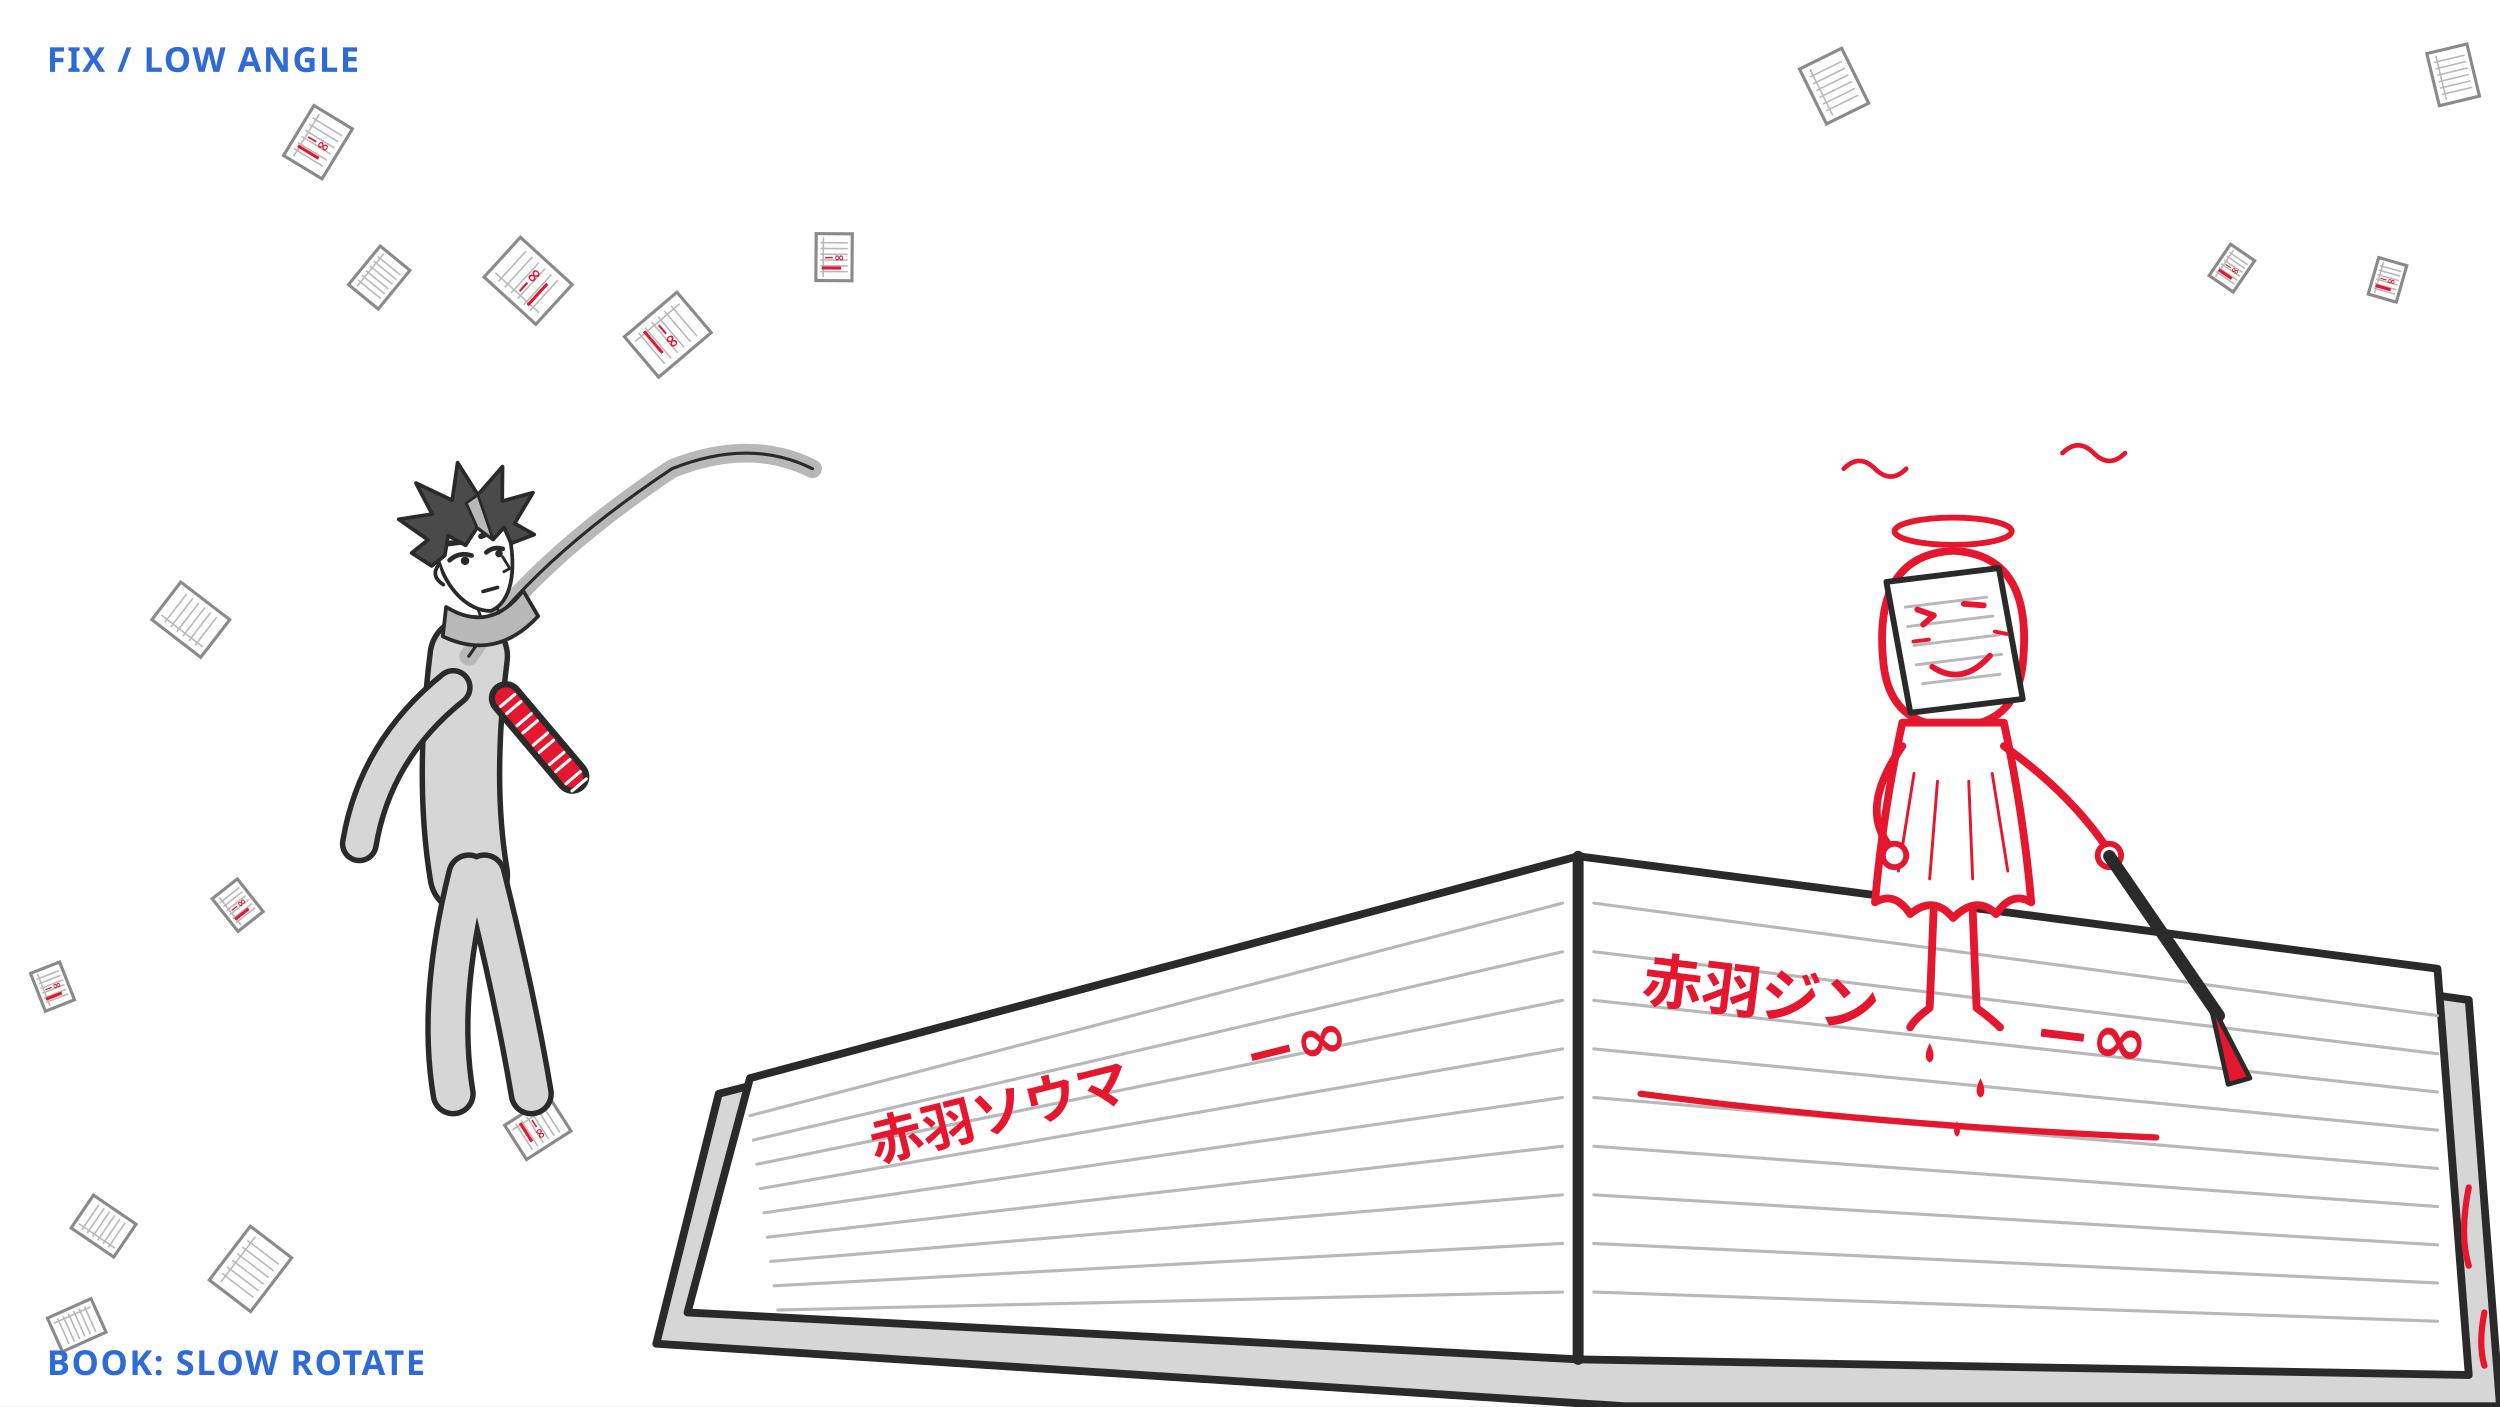
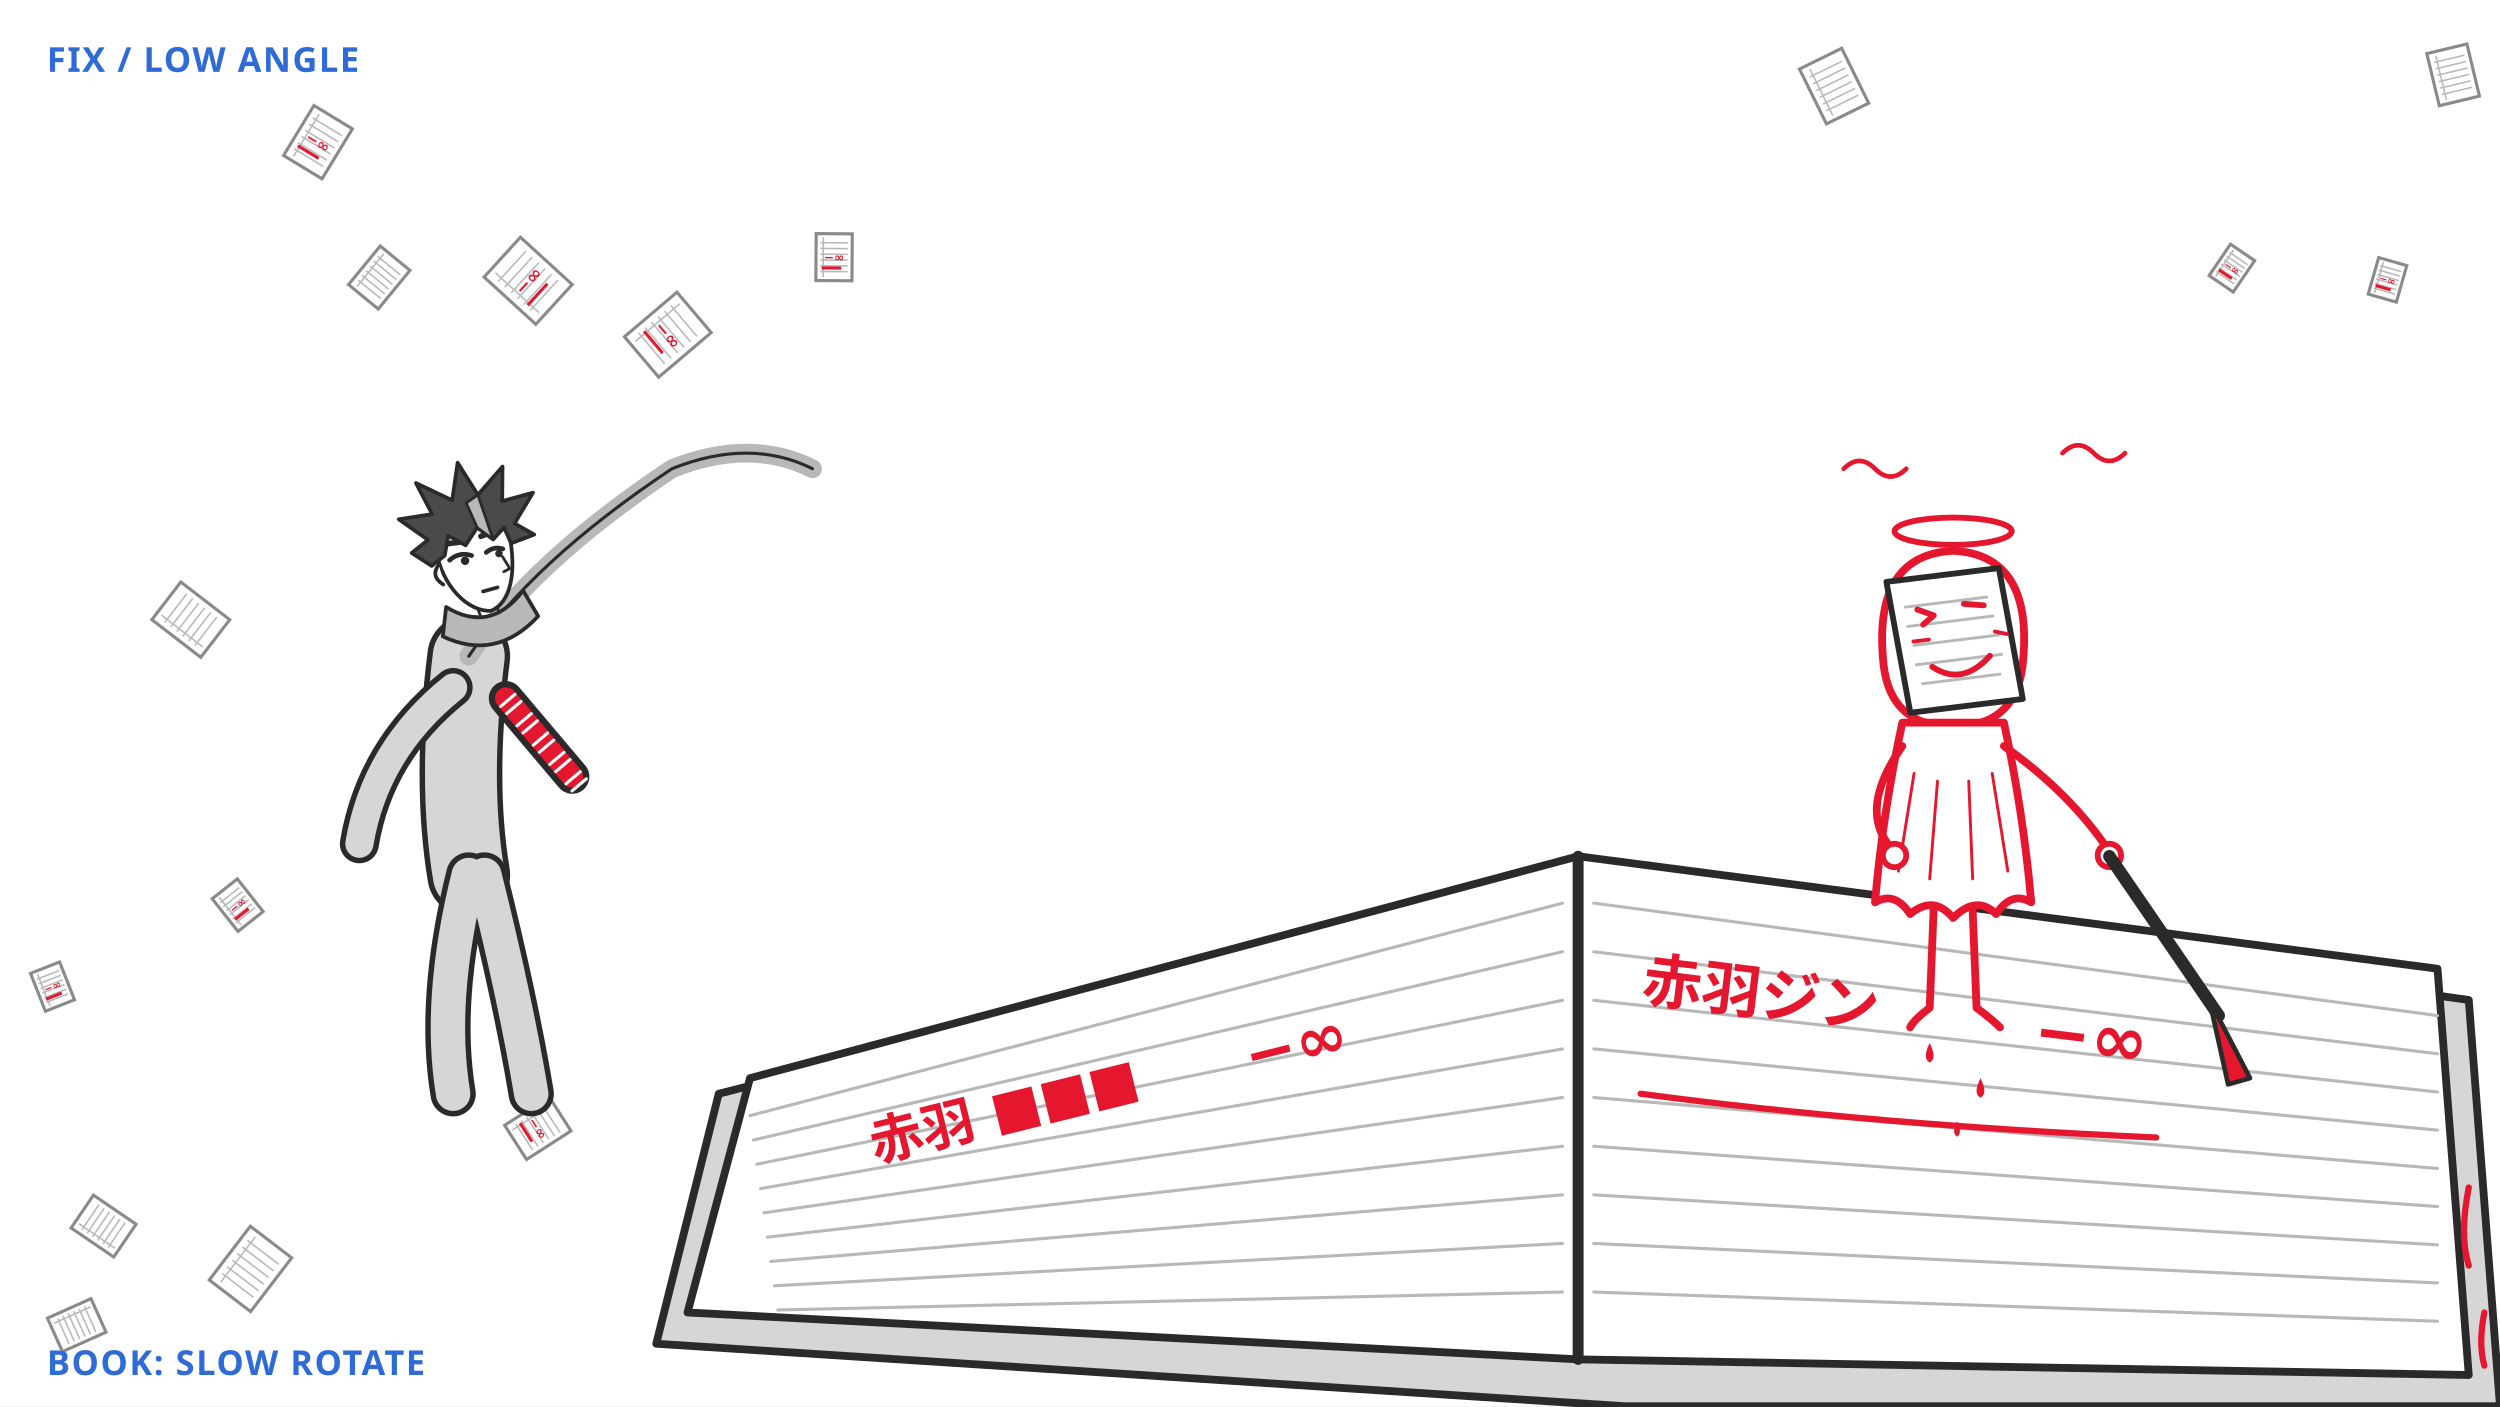
<svg xmlns="http://www.w3.org/2000/svg" viewBox="0 0 1600 900">
  <defs>
    <g id="pg">
      <rect x="-50" y="-65" width="100" height="130" fill="#FFFFFF" stroke="#8A8A8A" stroke-width="2" vector-effect="non-scaling-stroke" />
      <path d="M-38 -40H38M-38 -24H38M-38 -8H38M-38 8H38M-38 24H38M-38 40H38M-30 -55V55" stroke="#B8B8B8" stroke-width="1" vector-effect="non-scaling-stroke" />
    </g>
    <g id="pgi">
      <use href="#pg" />
-       <text x="0" y="12" font-family="IBM Plex Mono, Zen Kaku Gothic New, IPAGothic, sans-serif" font-size="34" font-weight="700" fill="#E5172F" text-anchor="middle">−∞</text>
+       <text x="0" y="12" font-family="Zen Kaku Gothic New, IBM Plex Mono, IPAGothic, sans-serif" font-size="34" font-weight="700" fill="#E5172F" text-anchor="middle">−∞</text>
      <path d="M-34 30H20" stroke="#E5172F" stroke-width="2" vector-effect="non-scaling-stroke" />
    </g>
    <g id="pgb">
      <rect x="-50" y="-65" width="100" height="130" fill="#FFFFFF" stroke="#8A8A8A" stroke-width="2" stroke-dasharray="8 6" vector-effect="non-scaling-stroke" />
    </g>
  </defs>
  <rect width="1600" height="900" fill="#FFFFFF" />
  <use href="#pg" transform="translate(66.3 784.7) rotate(-55.7) scale(0.254)" />
  <use href="#pgi" transform="translate(1528 179.1) rotate(16) scale(0.187)" />
  <use href="#pgi" transform="translate(1428.4 171.6) rotate(34.3) scale(0.187)" />
  <use href="#pg" transform="translate(1173.8 55.1) rotate(-26.2) scale(0.301)" />
  <use href="#pg" transform="translate(1570 47.9) rotate(-13.5) scale(0.264)" />
  <use href="#pgi" transform="translate(152.1 579.3) rotate(-38.3) scale(0.205)" />
  <use href="#pg" transform="translate(49.1 848.1) rotate(65.9) scale(0.235)" />
  <use href="#pgi" transform="translate(533.8 164.6) rotate(0.4) scale(0.231)" />
  <use href="#pgi" transform="translate(33.6 631.4) rotate(-21.5) scale(0.2)" />
  <use href="#pgi" transform="translate(338 179.7) rotate(-47.6) scale(0.345)" />
  <use href="#pg" transform="translate(160.3 812.1) rotate(37.4) scale(0.333)" />
  <use href="#pg" transform="translate(242.7 177.6) rotate(39.4) scale(0.246)" />
  <use href="#pgi" transform="translate(203.5 91) rotate(31.3) scale(0.288)" />
  <use href="#pg" transform="translate(122.1 396.6) rotate(-52.4) scale(0.304)" />
  <use href="#pgi" transform="translate(427.4 214.2) rotate(49.7) scale(0.339)" />
  <use href="#pgi" transform="translate(344.2 722) rotate(57.3) scale(0.26)" />
  <path d="M460 700 L1010 560 L1580 640 L1600 900 L1040 900 L420 860Z" fill="#D6D6D6" stroke="#2A2A2A" stroke-width="5" stroke-linejoin="round" stroke-linecap="round" />
  <path d="M480 690 L1010 548 L1010 870 L440 840Z" fill="#FFFFFF" stroke="#2A2A2A" stroke-width="5" stroke-linejoin="round" stroke-linecap="round" />
  <path d="M1010 548 L1560 620 L1580 880 L1010 870Z" fill="#FFFFFF" stroke="#2A2A2A" stroke-width="5" stroke-linejoin="round" stroke-linecap="round" />
  <path d="M1010 548V870" fill="none" stroke="#2A2A2A" stroke-width="7" stroke-linejoin="round" stroke-linecap="round" />
  <path d="M480 714L1000 578M1020 578L1560 650M482.2 729.6L1000 609.1M1020 609.1L1560 674.4M484.4 745.1L1000 640.2M1020 640.2L1560 698.9M486.7 760.7L1000 671.3M1020 671.3L1560 723.3M488.9 776.2L1000 702.4M1020 702.4L1560 747.8M491.1 791.8L1000 733.6M1020 733.6L1560 772.2M493.3 807.3L1000 764.7M1020 764.7L1560 796.7M495.6 822.9L1000 795.8M1020 795.8L1560 821.1M497.8 838.4L1000 826.9M1020 826.9L1560 845.6" fill="none" stroke="#B8B8B8" stroke-width="2" stroke-linejoin="round" stroke-linecap="round" />
-   <text x="560" y="744" font-family="Zen Kaku Gothic New, IBM Plex Mono, IPAGothic, sans-serif" font-size="34" fill="#E5172F" font-weight="700" transform="rotate(-14 560 744)">赤羽ソウマ</text>
+   <text x="560" y="744" font-family="Zen Kaku Gothic New, IBM Plex Mono, IPAGothic, sans-serif" font-size="34" fill="#E5172F" font-weight="700" transform="rotate(-14 560 744)">赤羽 ■■■</text>
  <text x="800" y="690" font-family="Zen Kaku Gothic New, IBM Plex Mono, IPAGothic, sans-serif" font-size="40" fill="#E5172F" font-weight="700" transform="rotate(-14 800 690)">−∞</text>
  <text x="1050" y="640" font-family="Zen Kaku Gothic New, IBM Plex Mono, IPAGothic, sans-serif" font-size="38" fill="#E5172F" font-weight="700" transform="rotate(7 1050 640)">赤羽ジン</text>
  <text x="1300" y="674" font-family="Zen Kaku Gothic New, IBM Plex Mono, IPAGothic, sans-serif" font-size="44" fill="#E5172F" font-weight="700" transform="rotate(7 1300 674)">−∞</text>
  <path d="M1050 700 Q1200 720 1380 728" fill="none" stroke="#E5172F" stroke-width="4" stroke-linejoin="round" stroke-linecap="round" />
  <path d="M1580 760q-6 30 0 50M1590 840q-4 20 0 34" fill="none" stroke="#E5172F" stroke-width="4" stroke-linejoin="round" stroke-linecap="round" />
  <g transform="translate(1250 470) rotate(0) scale(1.25)">
    <ellipse cx="0" cy="-104" rx="30" ry="7" fill="none" stroke="#E5172F" stroke-width="3" />
    <path d="M-36 -40Q-40 -92 0 -94Q40 -92 36 -40Q34 -4 0 -4Q-34 -4 -36 -40Z" fill="#FFFFFF" stroke="#E5172F" stroke-width="4" stroke-linejoin="round" stroke-linecap="round" />
    <path d="M-26 -6Q-36 40 -40 86Q-30 80 -22 92Q-10 82 0 94Q12 82 22 92Q30 80 40 86Q36 40 26 -6Z" fill="#FFFFFF" stroke="#E5172F" stroke-width="4" stroke-linejoin="round" stroke-linecap="round" />
    <path d="M-20 20L-28 70M-8 24L-12 74M8 24L10 74M20 20L28 70" fill="none" stroke="#E5172F" stroke-width="1.5" stroke-linejoin="round" stroke-linecap="round" />
    <path d="M-10 90L-12 140Q-20 146 -22 150M10 90L12 140Q20 146 24 150" fill="none" stroke="#E5172F" stroke-width="4" stroke-linejoin="round" stroke-linecap="round" />
    <path d="M-26 6Q-50 40 -30 60M26 6Q60 30 80 60" fill="none" stroke="#E5172F" stroke-width="4" stroke-linejoin="round" stroke-linecap="round" />
    <circle cx="-30" cy="62" r="6" fill="#FFFFFF" stroke="#E5172F" stroke-width="3" />
    <circle cx="80" cy="62" r="6" fill="#FFFFFF" stroke="#E5172F" stroke-width="3" />
    <path d="M-12 158q-4 8 0 10q4 -2 0 -10ZM14 176q-4 8 0 10q4 -2 0 -10ZM2 198q-3 6 0 8q3 -2 0 -8Z" fill="#E5172F" stroke-linejoin="round" stroke-linecap="round" />
    <g transform="rotate(-7 0 -46)">
      <path d="M-30 -82H28L32 -14H-26Z" fill="#FFFFFF" stroke="#2A2A2A" stroke-width="3" stroke-linejoin="round" stroke-linecap="round" />
      <path d="M-22 -68H20M-22 -58H22M-20 -48H24M-20 -38H24M-18 -28H22" fill="none" stroke="#B8B8B8" stroke-width="1.5" stroke-linejoin="round" stroke-linecap="round" />
      <path d="M-16 -66l8 4l-6 4M8 -66l10 2M-12 -36Q2 -24 18 -38" fill="none" stroke="#E5172F" stroke-width="3" stroke-linejoin="round" stroke-linecap="round" />
      <path d="M22 -50l6 2M-20 -50h8" fill="none" stroke="#E5172F" stroke-width="2" stroke-linejoin="round" stroke-linecap="round" />
    </g>
  </g>
  <path d="M1350 548 L1420 650" fill="none" stroke="#2A2A2A" stroke-width="8" stroke-linejoin="round" stroke-linecap="round" />
  <path d="M1414 640 L1440 690 L1426 694Z" fill="#E5172F" stroke="#2A2A2A" stroke-width="3" stroke-linejoin="round" stroke-linecap="round" />
  <path d="M1180 300q10 -10 20 0q10 10 20 0M1320 290q10 -10 20 0q10 10 20 0" fill="none" stroke="#E5172F" stroke-width="3" stroke-linejoin="round" stroke-linecap="round" />
  <path d="M300 420 Q290 500 300 560" fill="none" stroke="#2A2A2A" stroke-width="53" stroke-linecap="round" stroke-linejoin="round" />
  <path d="M300 420 Q290 500 300 560" fill="none" stroke="#D6D6D6" stroke-width="46" stroke-linecap="round" stroke-linejoin="round" />
  <path d="M300 560 Q280 640 290 700M310 560 Q330 640 340 700" fill="none" stroke="#2A2A2A" stroke-width="29" stroke-linecap="round" stroke-linejoin="round" />
  <path d="M300 560 Q280 640 290 700M310 560 Q330 640 340 700" fill="none" stroke="#D6D6D6" stroke-width="22" stroke-linecap="round" stroke-linejoin="round" />
  <path d="M290 440 Q240 480 230 540" fill="none" stroke="#2A2A2A" stroke-width="25" stroke-linecap="round" stroke-linejoin="round" />
  <path d="M290 440 Q240 480 230 540" fill="none" stroke="#D6D6D6" stroke-width="18" stroke-linecap="round" stroke-linejoin="round" />
  <g transform="translate(318 440) rotate(49.8)">
    <rect x="0" y="-9" width="83.7" height="18" rx="9" fill="#E5172F" stroke="#2A2A2A" stroke-width="4" />
    <path d="M10.8 -6V6M16.8 -6V6M27 -6V6M33 -6V6M43.2 -6V6M49.2 -6V6M59.4 -6V6M65.4 -6V6M75.6 -6V6M81.6 -6V6" fill="none" stroke="#FFFFFF" stroke-width="2" stroke-linejoin="round" stroke-linecap="round" />
  </g>
  <path d="M300 420 Q340 360 430 300 Q480 280 520 300" fill="none" stroke="#B8B8B8" stroke-width="12" stroke-linejoin="round" stroke-linecap="round" />
  <path d="M300 420 Q340 360 430 300 Q480 280 520 300" fill="none" stroke="#2A2A2A" stroke-width="2" stroke-linejoin="round" stroke-linecap="round" />
  <g transform="translate(304 360) rotate(-12) scale(0.6 0.6)">
    <path d="M-40 40 Q0 78 44 40 L54 70 Q0 108 -50 70Z" fill="#B8B8B8" stroke="#2A2A2A" stroke-width="4" stroke-linejoin="round" stroke-linecap="round" />
    <path d="M-8 44 L-6 58M12 44 L14 58" fill="none" stroke="#2A2A2A" stroke-width="3" stroke-linejoin="round" stroke-linecap="round" />
    <path d="M-38 -24 C-40 18 -18 50 6 54 C28 50 42 20 42 -24 C40 -56 -36 -56 -38 -24Z" fill="#FFFFFF" stroke="#2A2A2A" stroke-width="4" stroke-linejoin="round" stroke-linecap="round" />
    <path d="M-38 -6 Q-50 4 -38 16" fill="#FFFFFF" stroke="#2A2A2A" stroke-width="4" stroke-linejoin="round" stroke-linecap="round" />
    <path d="M-26 -8Q-14 -15 -2 -8M14 -8Q23 -13 32 -8" fill="none" stroke="#2A2A2A" stroke-width="5" stroke-linejoin="round" stroke-linecap="round" />
    <circle cx="-10" cy="-4" r="4.5" fill="#2A2A2A" />
    <circle cx="27" cy="-4" r="4" fill="#2A2A2A" />
    <path d="M-28 -26L-4 -24M12 -26L34 -30" fill="none" stroke="#2A2A2A" stroke-width="6" stroke-linejoin="round" stroke-linecap="round" />
    <path d="M30 0L35 14L28 16" fill="none" stroke="#2A2A2A" stroke-width="3" stroke-linejoin="round" stroke-linecap="round" />
    <path d="M2 32L18 31" fill="none" stroke="#2A2A2A" stroke-width="4" stroke-linejoin="round" stroke-linecap="round" />
    <path d="M-46 -6L-64 -24L-44 -34L-70 -62L-34 -60L-44 -96L-10 -70L4 -108L18 -70L50 -94L42 -58L76 -60L50 -32L68 -16L42 -12L38 -30L24 -20L10 -36L-6 -20L-22 -34L-30 -14Z" fill="#4A4A4A" stroke="#2A2A2A" stroke-width="4" stroke-linejoin="round" stroke-linecap="round" />
    <path d="M10 -36L4 -64L18 -70L24 -20Z" fill="#B8B8B8" stroke="#2A2A2A" stroke-width="3" stroke-linejoin="round" stroke-linecap="round" />
  </g>
-   <text x="30" y="46" font-family="IBM Plex Mono, Zen Kaku Gothic New, IPAGothic, sans-serif" font-size="22" font-weight="700" fill="#2E6BD6" text-anchor="start" letter-spacing="1">FIX  /  LOW ANGLE</text>
-   <text x="30" y="880" font-family="IBM Plex Mono, Zen Kaku Gothic New, IPAGothic, sans-serif" font-size="22" font-weight="700" fill="#2E6BD6" text-anchor="start" letter-spacing="1">BOOK: SLOW ROTATE</text>
+   <text x="30" y="46" font-family="Zen Kaku Gothic New, IBM Plex Mono, IPAGothic, sans-serif" font-size="22" font-weight="700" fill="#2E6BD6" text-anchor="start" letter-spacing="1">FIX  /  LOW ANGLE</text>
+   <text x="30" y="880" font-family="Zen Kaku Gothic New, IBM Plex Mono, IPAGothic, sans-serif" font-size="22" font-weight="700" fill="#2E6BD6" text-anchor="start" letter-spacing="1">BOOK: SLOW ROTATE</text>
</svg>
